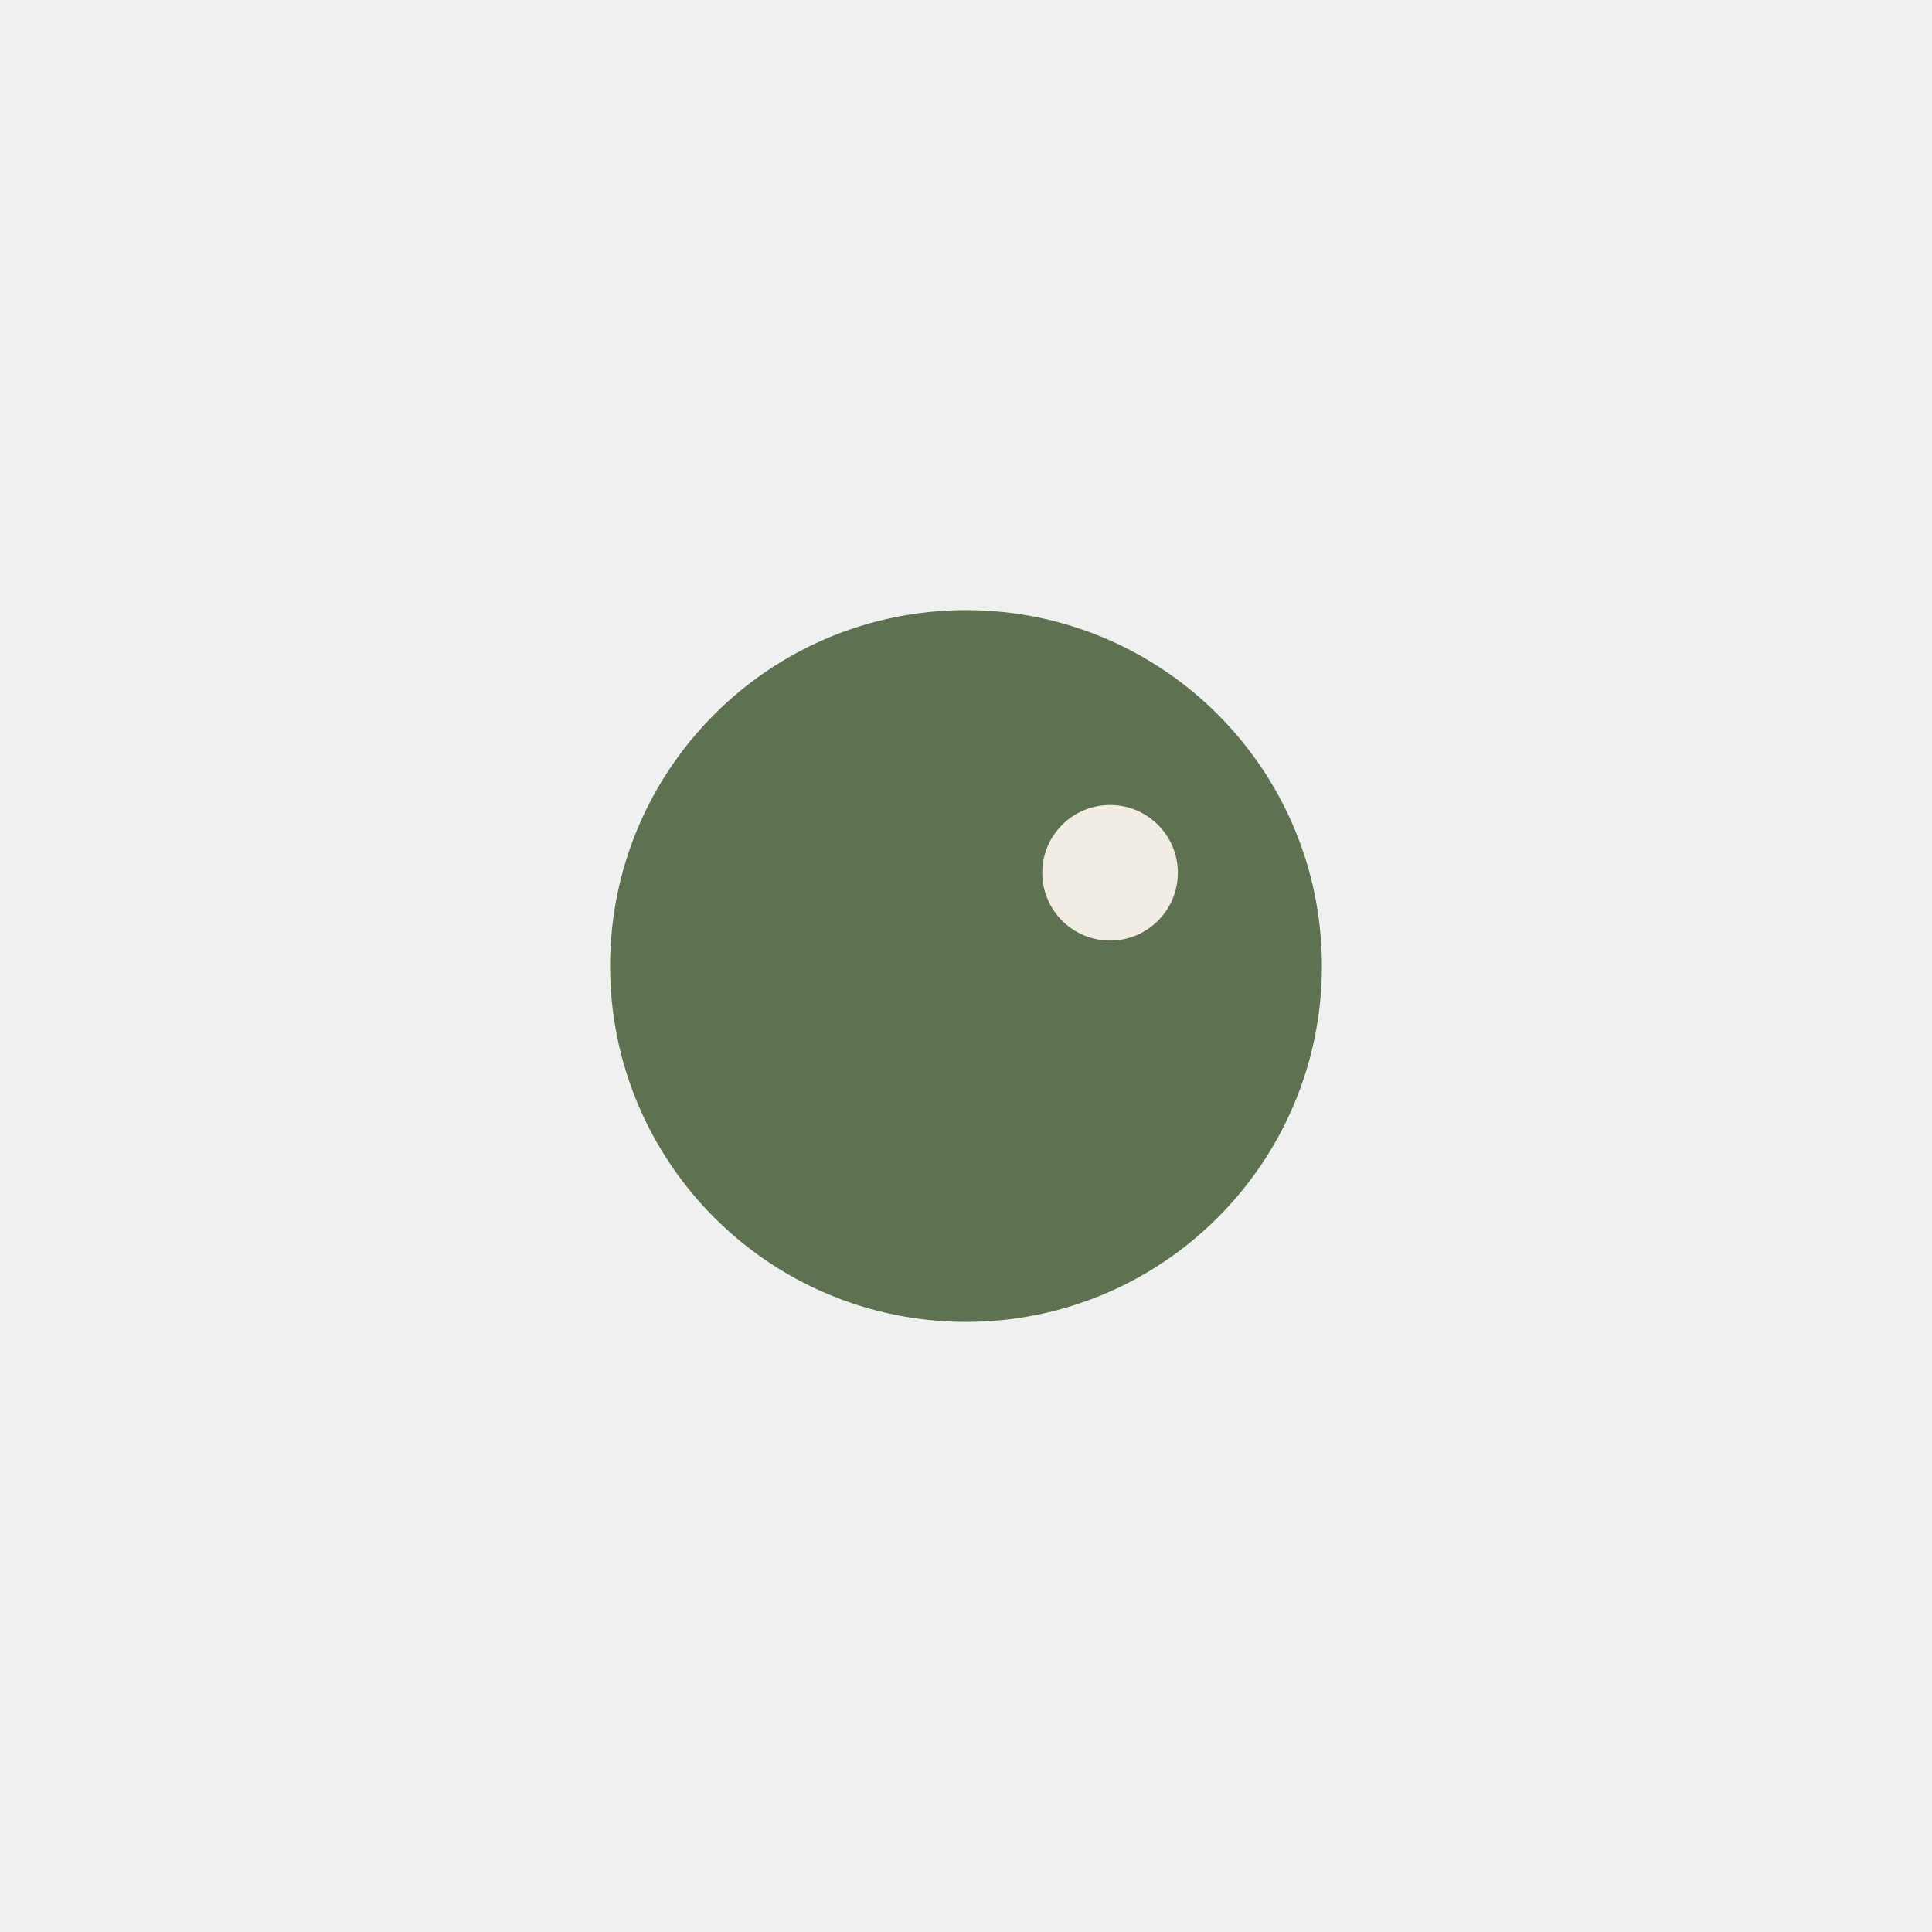
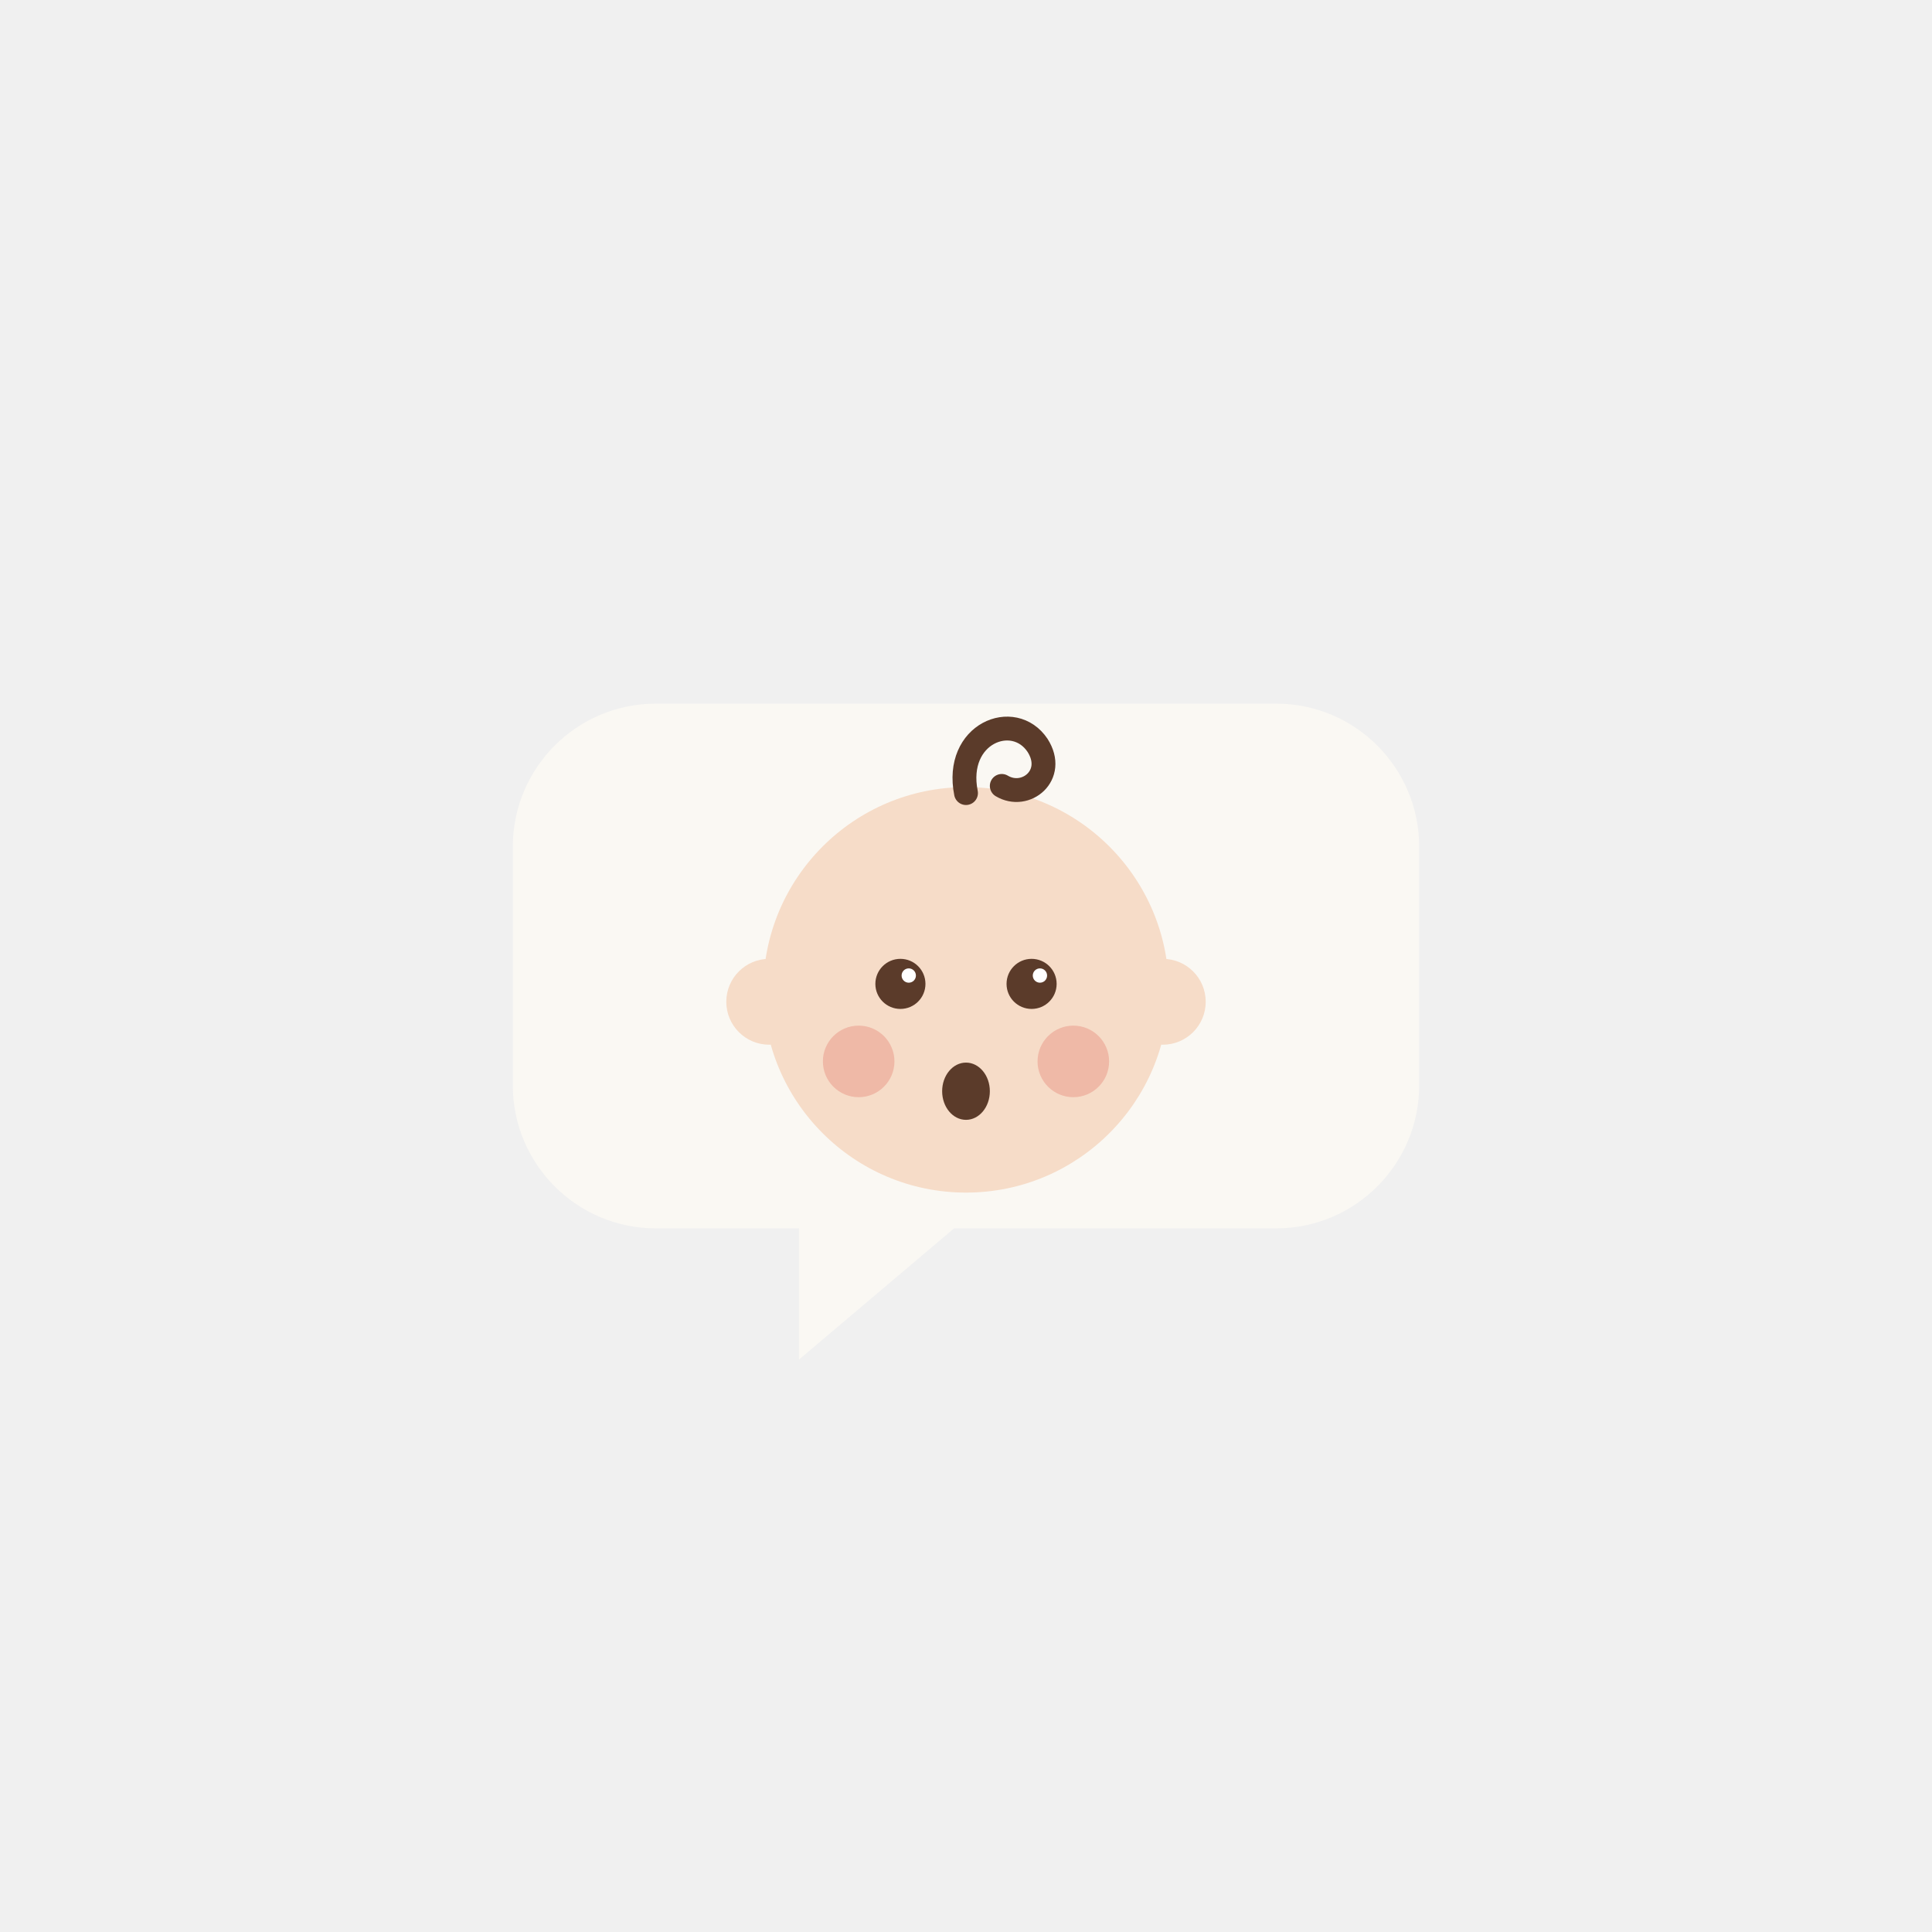
- <svg xmlns="http://www.w3.org/2000/svg" width="456" height="456" viewBox="0 0 456 456">
-   <circle cx="228" cy="228" r="84" fill="#5E7150" />
-   <circle cx="262" cy="206" r="16" fill="#F1EDE5" />
+ <svg xmlns="http://www.w3.org/2000/svg" width="456" height="456" viewBox="-27 -27 162 162">
+   <path d="M28 32 h52 a12 12 0 0 1 12 12 v20 a12 12 0 0 1 -12 12 h-27 l-13 11 v-11 h-12 a12 12 0 0 1 -12 -12 v-20 a12 12 0 0 1 12 -12 Z" fill="#FAF8F3" />
+   <circle cx="37.5" cy="57" r="3.6" fill="#F6DCC8" />
+   <circle cx="70.5" cy="57" r="3.6" fill="#F6DCC8" />
+   <circle cx="54" cy="56" r="17" fill="#F6DCC8" />
+   <path d="M54 39.5 c-1 -5 4 -7 6 -4 c1.6 2.5 -1 4.6 -3 3.4" stroke="#5B3B2A" stroke-width="2" fill="none" stroke-linecap="round" />
+   <circle cx="48.5" cy="55.5" r="2.1" fill="#5B3B2A" />
+   <circle cx="59.5" cy="55.5" r="2.1" fill="#5B3B2A" />
+   <circle cx="49.2" cy="54.8" r=".6" fill="#fff" />
+   <circle cx="60.2" cy="54.8" r=".6" fill="#fff" />
+   <circle cx="45" cy="62" r="3" fill="#EBA191" opacity=".6" />
+   <circle cx="63" cy="62" r="3" fill="#EBA191" opacity=".6" />
+   <ellipse cx="54" cy="64.5" rx="2" ry="2.4" fill="#5B3B2A" />
</svg>
